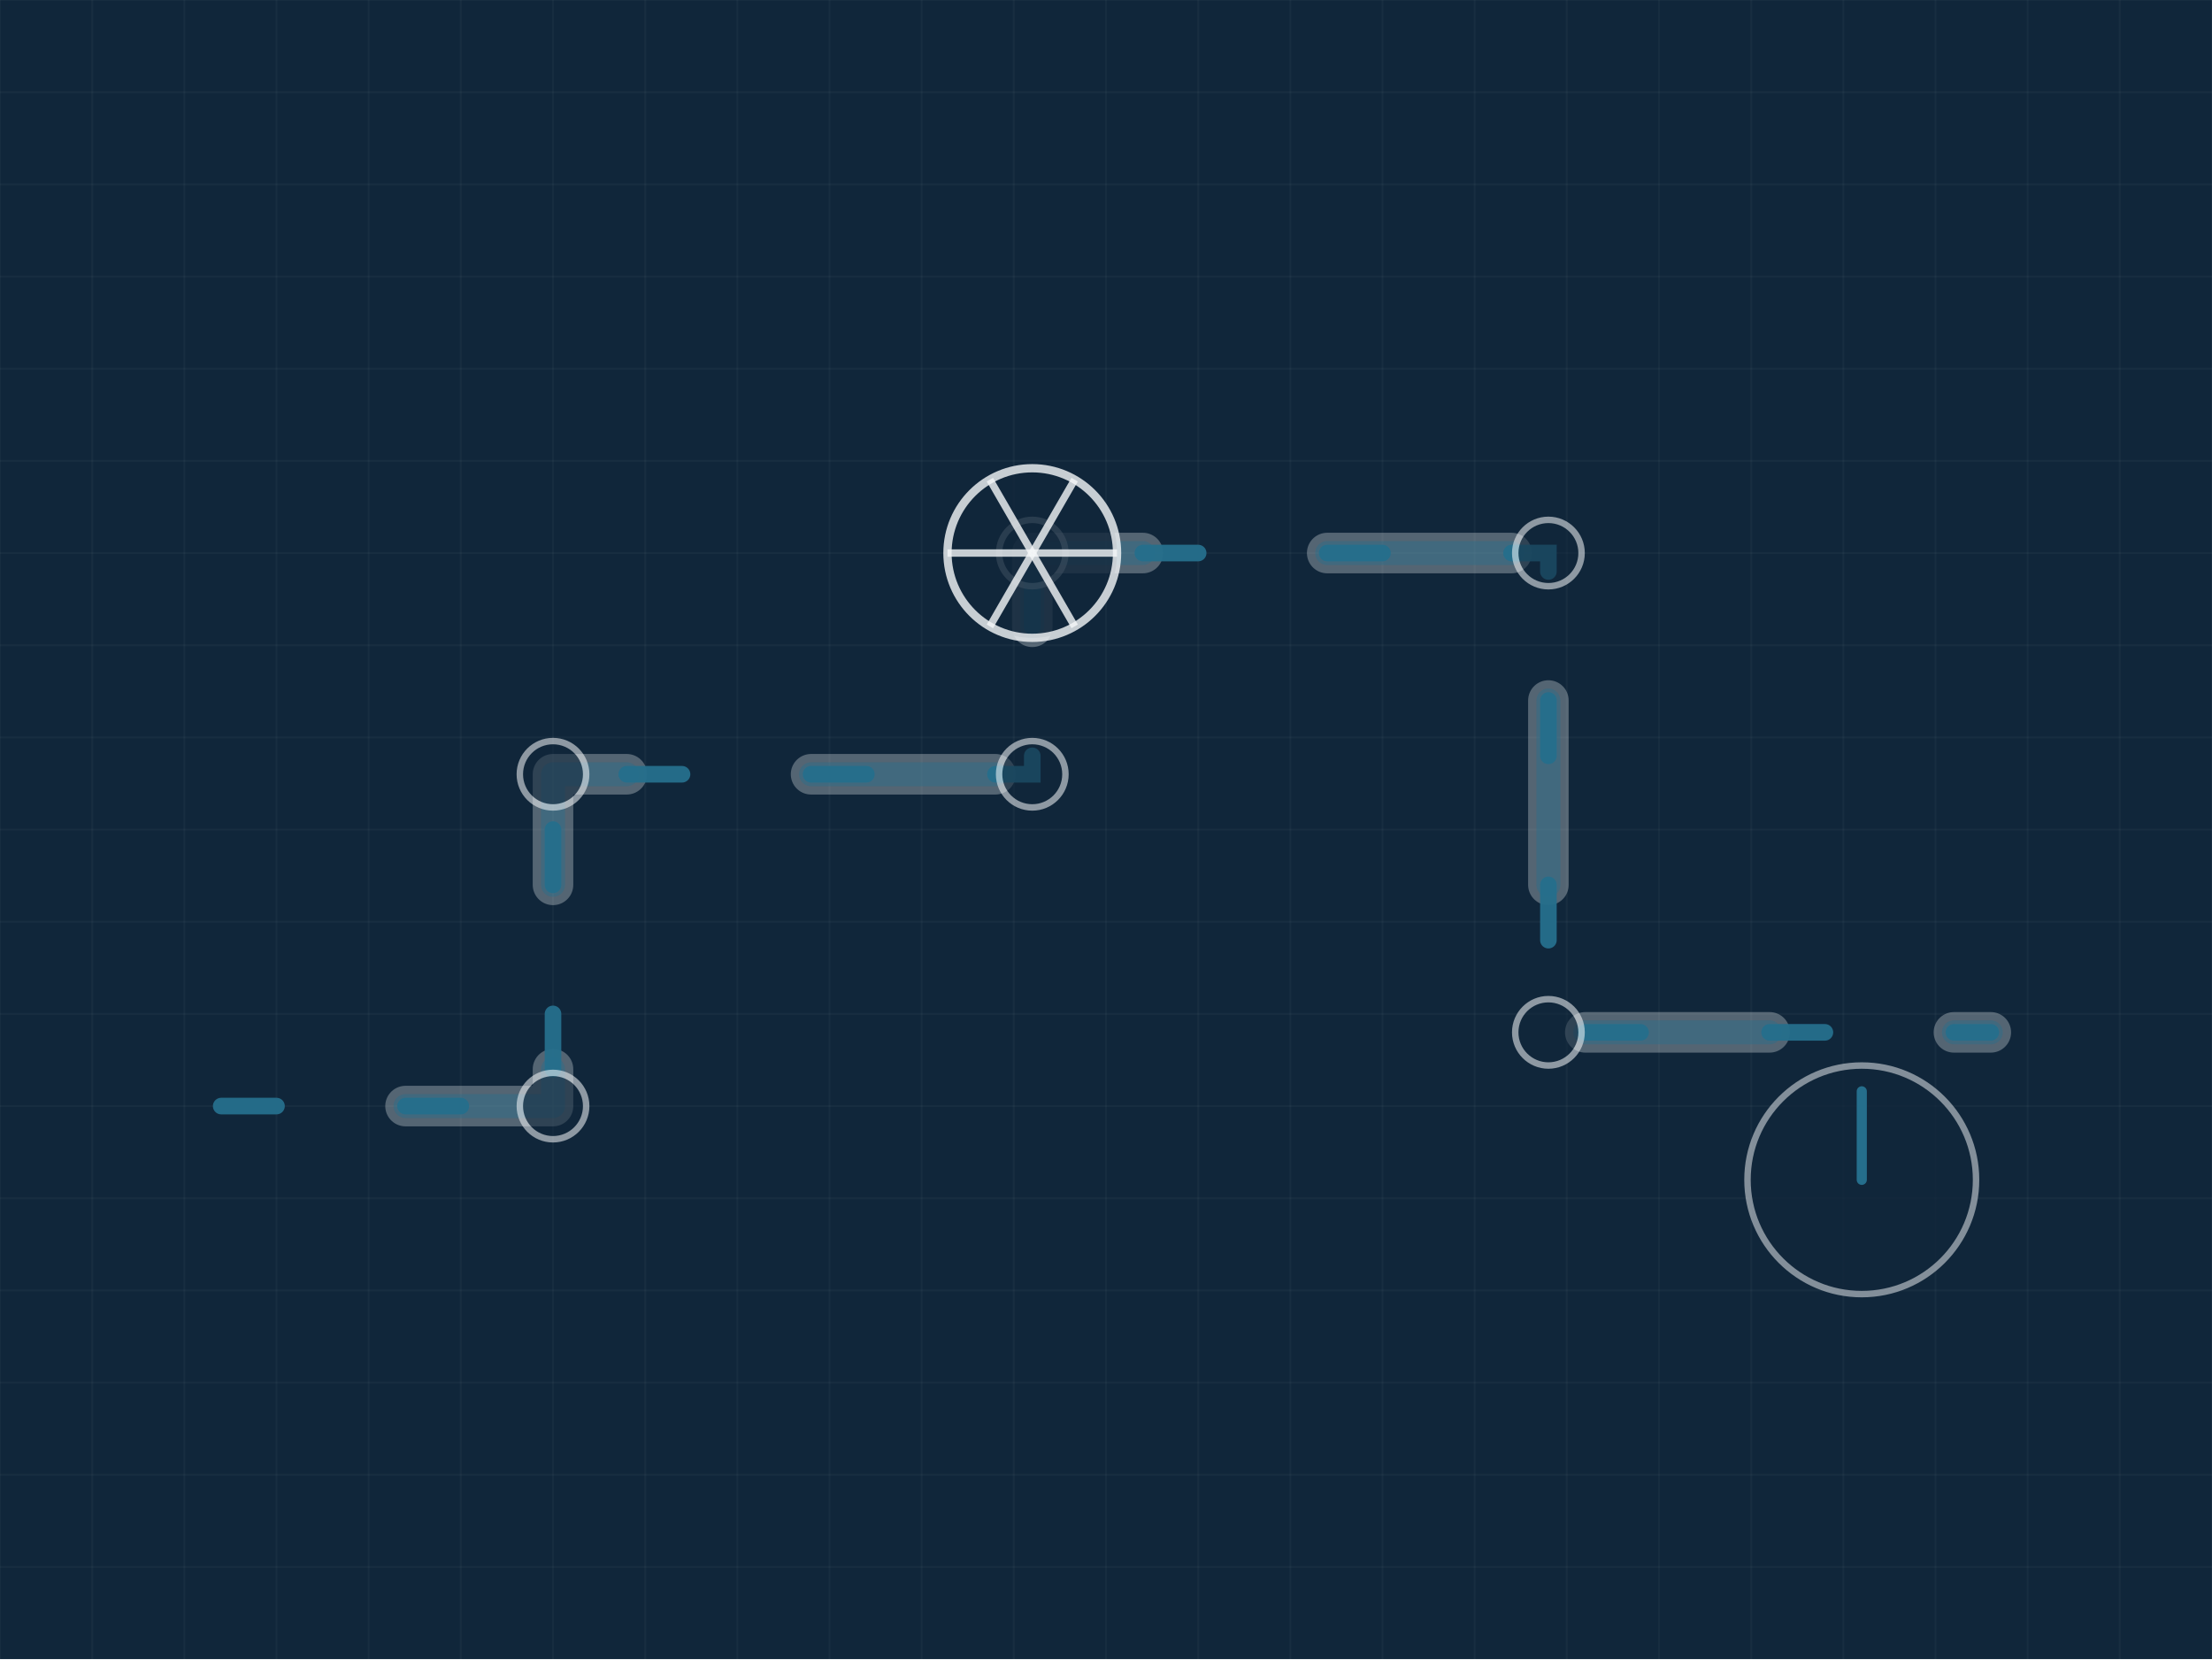
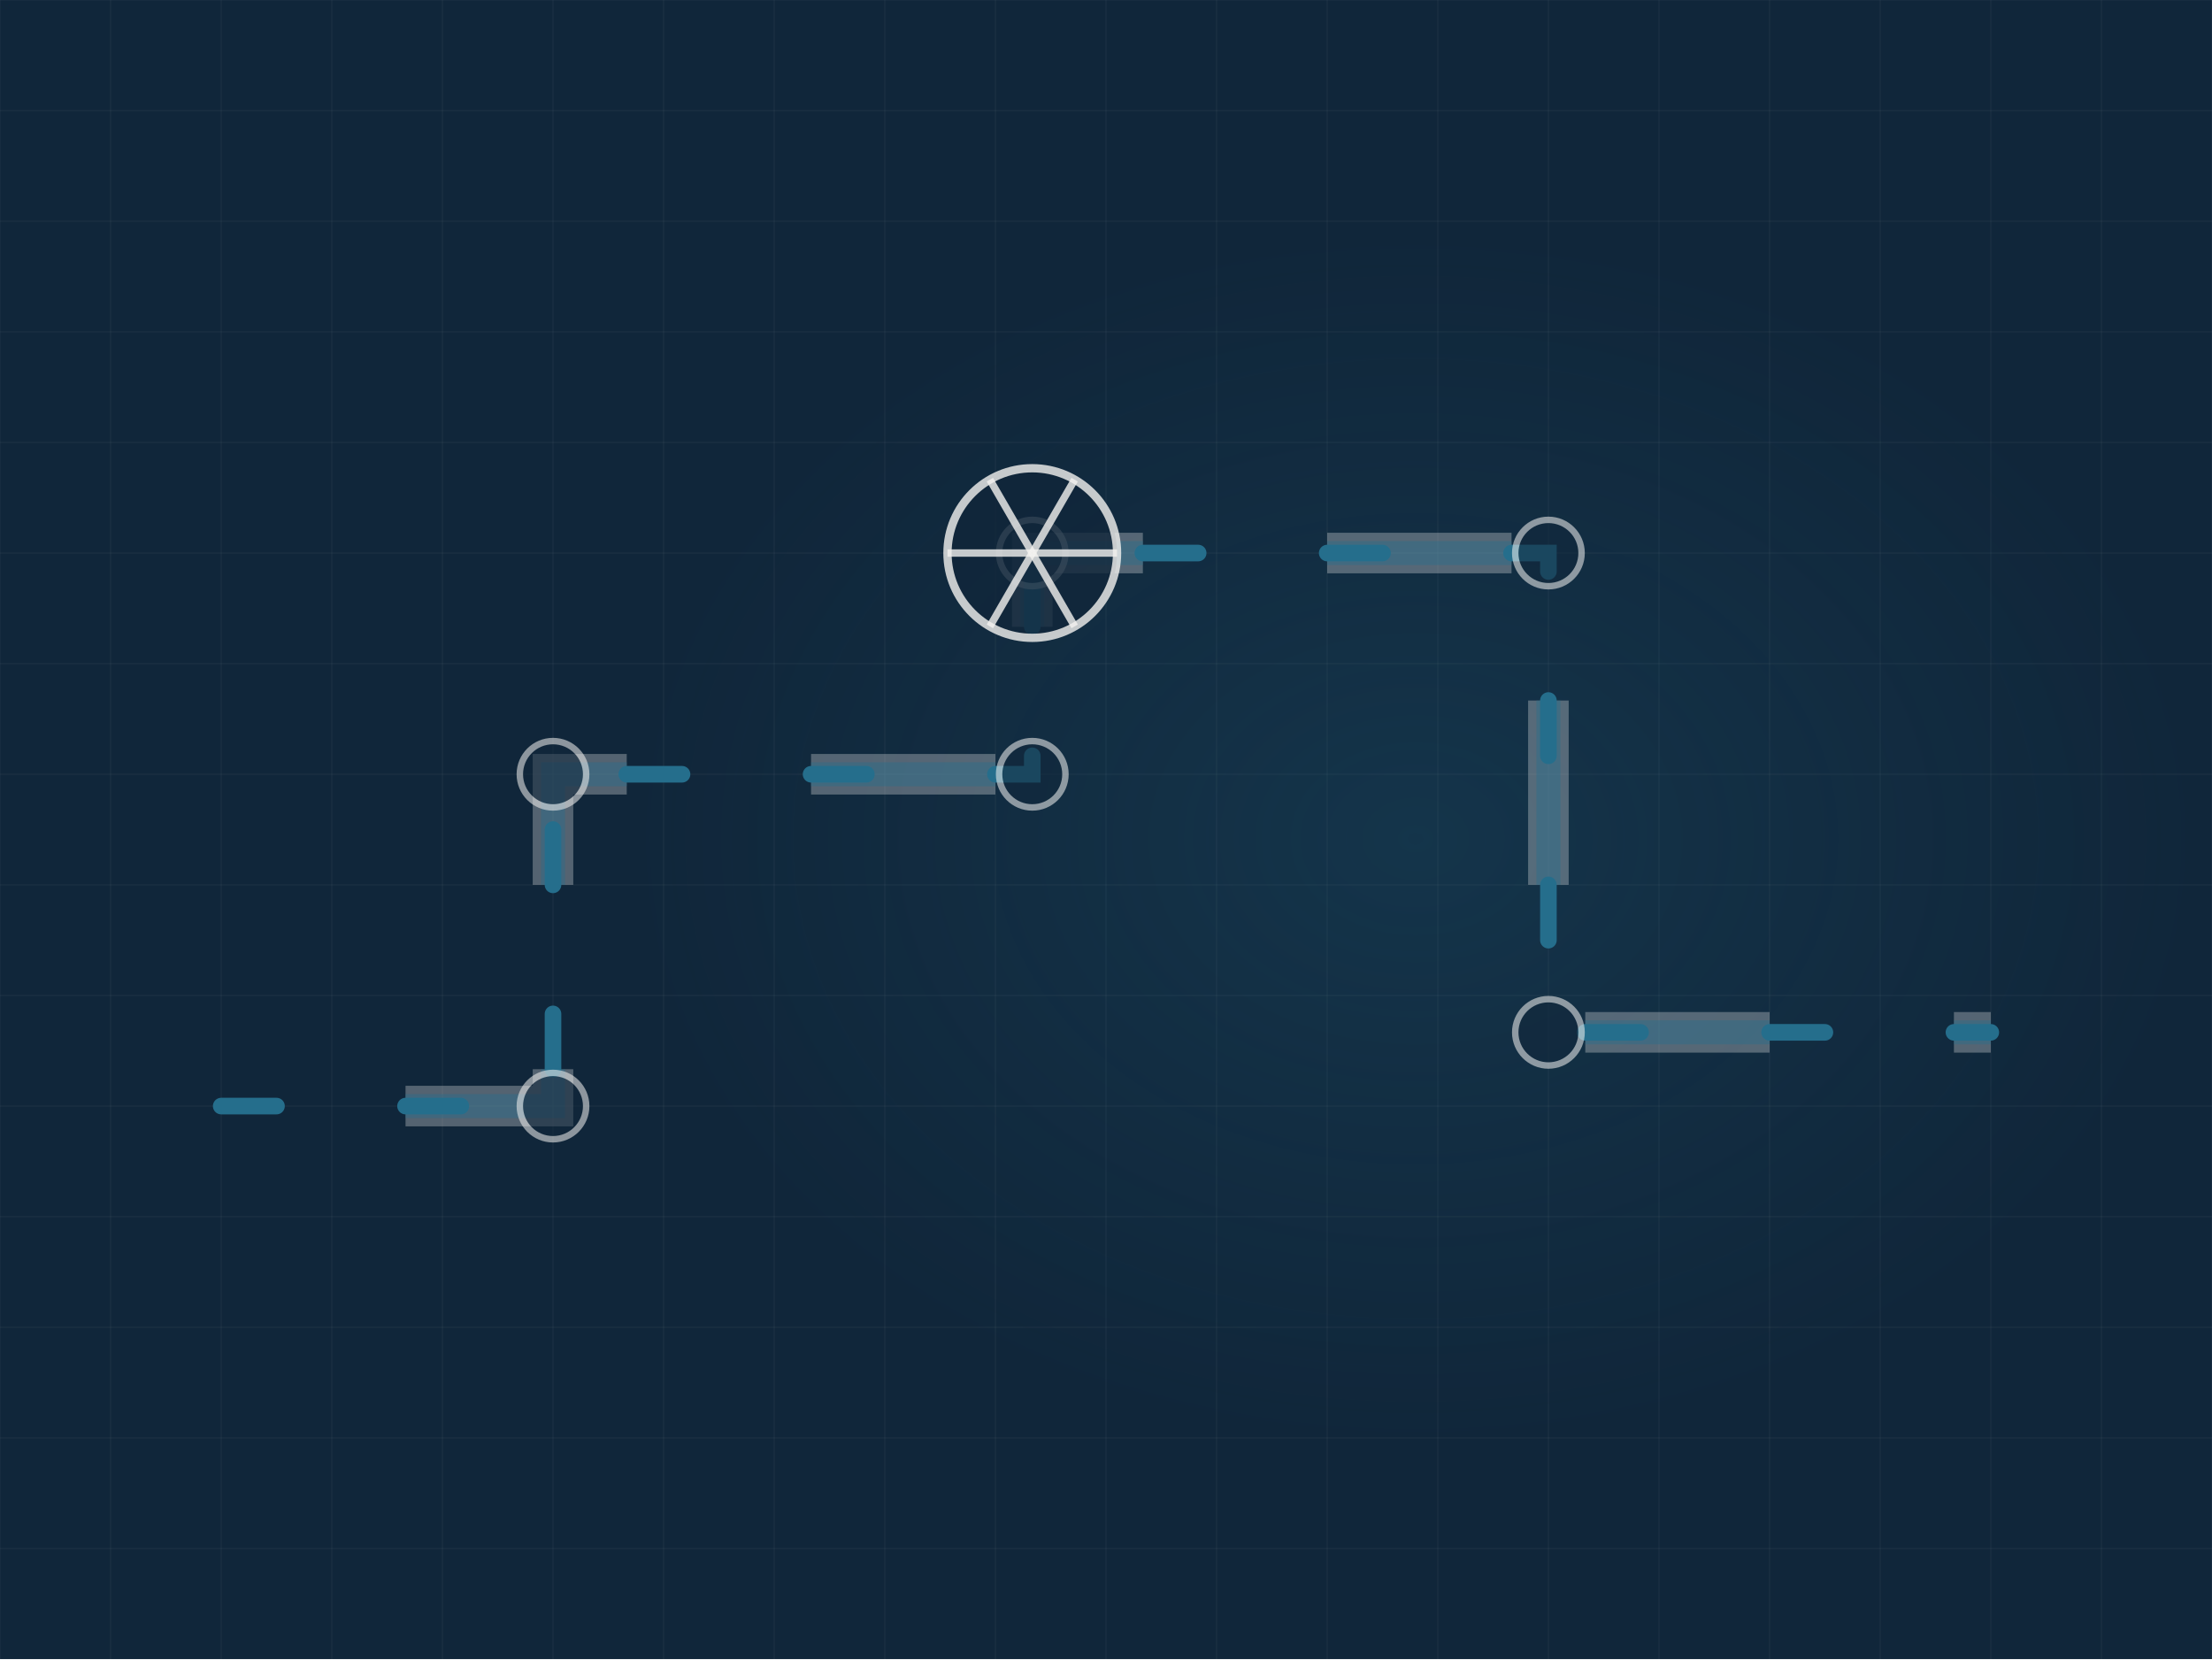
- <svg xmlns="http://www.w3.org/2000/svg" viewBox="0 0 1200 900" width="1200" height="900" role="img" aria-label="Pipe run with flow, valve and pressure gauge">
-   <defs />
-   <style>.dw{stroke-dasharray:100;stroke-dashoffset:100;animation:dw 11s ease-in-out infinite}@keyframes dw{0%{stroke-dashoffset:100}22%{stroke-dashoffset:0}84%{stroke-dashoffset:0;opacity:1}95%{stroke-dashoffset:0;opacity:0}100%{stroke-dashoffset:100;opacity:0}}.flow{animation:fl 2.2s linear infinite}@keyframes fl{0%{stroke-dashoffset:100}100%{stroke-dashoffset:0}}.valve{animation:vv 11s ease-in-out infinite;transform-origin:560px 300px}@keyframes vv{0%,20%{transform:translate(560px,300px) rotate(0deg)}45%{transform:translate(560px,300px) rotate(150deg)}100%{transform:translate(560px,300px) rotate(150deg)}}.needle{animation:nd 11s ease-in-out infinite;transform-origin:1010px 640px}@keyframes nd{0%,20%{transform:translate(1010px,640px) rotate(-115deg)}55%{transform:translate(1010px,640px) rotate(52deg)}85%{transform:translate(1010px,640px) rotate(46deg)}100%{transform:translate(1010px,640px) rotate(-115deg)}}@media (prefers-reduced-motion: reduce){*{animation:none!important}.dw{stroke-dashoffset:0!important}.fin{opacity:1!important}}</style>
+ <svg xmlns="http://www.w3.org/2000/svg" viewBox="0 0 1200 900" width="1200" height="900" role="img" aria-label="Plumbing run">
+   <defs>
+     <radialGradient id="glow">
+       <stop offset="0%" stop-color="#256e8c" stop-opacity=".20" />
+       <stop offset="100%" stop-color="#256e8c" stop-opacity="0" />
+     </radialGradient>
+   </defs>
+   <style>.dw{stroke-dasharray:100;stroke-dashoffset:100;animation:dw 10.57s ease-in-out infinite}@keyframes dw{0%{stroke-dashoffset:100}24%{stroke-dashoffset:0}84%{stroke-dashoffset:0;opacity:1}95%{stroke-dashoffset:0;opacity:0}100%{stroke-dashoffset:100;opacity:0}}.cur{animation:fl 2.31s linear infinite}@keyframes fl{0%{stroke-dashoffset:200}100%{stroke-dashoffset:0}}.valve{animation:vv 10.57s ease-in-out infinite;transform-origin:560px 300px}@keyframes vv{0%,20%{transform:translate(560px,300px) rotate(0deg)}45%{transform:translate(560px,300px) rotate(150deg)}100%{transform:translate(560px,300px) rotate(150deg)}}.st{opacity:0;animation:stg 10.57s ease-in-out infinite}@keyframes stg{0%,12%{opacity:0;transform:scale(.7)}30%{opacity:1;transform:scale(1)}84%{opacity:1}95%,100%{opacity:0}}@media (prefers-reduced-motion: reduce){*{animation:none!important}.dw{stroke-dashoffset:0!important}[class]{opacity:1!important}}</style>
  <rect width="1200" height="900" fill="#10263a" />
-   <line x1="0" y1="0" x2="0" y2="900" stroke="#f5f7f9" stroke-width="1" opacity="0.035" />
-   <line x1="50" y1="0" x2="50" y2="900" stroke="#f5f7f9" stroke-width="1" opacity="0.035" />
-   <line x1="100" y1="0" x2="100" y2="900" stroke="#f5f7f9" stroke-width="1" opacity="0.035" />
-   <line x1="150" y1="0" x2="150" y2="900" stroke="#f5f7f9" stroke-width="1" opacity="0.035" />
-   <line x1="200" y1="0" x2="200" y2="900" stroke="#f5f7f9" stroke-width="1" opacity="0.035" />
-   <line x1="250" y1="0" x2="250" y2="900" stroke="#f5f7f9" stroke-width="1" opacity="0.035" />
-   <line x1="300" y1="0" x2="300" y2="900" stroke="#f5f7f9" stroke-width="1" opacity="0.035" />
-   <line x1="350" y1="0" x2="350" y2="900" stroke="#f5f7f9" stroke-width="1" opacity="0.035" />
-   <line x1="400" y1="0" x2="400" y2="900" stroke="#f5f7f9" stroke-width="1" opacity="0.035" />
-   <line x1="450" y1="0" x2="450" y2="900" stroke="#f5f7f9" stroke-width="1" opacity="0.035" />
-   <line x1="500" y1="0" x2="500" y2="900" stroke="#f5f7f9" stroke-width="1" opacity="0.035" />
-   <line x1="550" y1="0" x2="550" y2="900" stroke="#f5f7f9" stroke-width="1" opacity="0.035" />
-   <line x1="600" y1="0" x2="600" y2="900" stroke="#f5f7f9" stroke-width="1" opacity="0.035" />
-   <line x1="650" y1="0" x2="650" y2="900" stroke="#f5f7f9" stroke-width="1" opacity="0.035" />
-   <line x1="700" y1="0" x2="700" y2="900" stroke="#f5f7f9" stroke-width="1" opacity="0.035" />
-   <line x1="750" y1="0" x2="750" y2="900" stroke="#f5f7f9" stroke-width="1" opacity="0.035" />
-   <line x1="800" y1="0" x2="800" y2="900" stroke="#f5f7f9" stroke-width="1" opacity="0.035" />
-   <line x1="850" y1="0" x2="850" y2="900" stroke="#f5f7f9" stroke-width="1" opacity="0.035" />
-   <line x1="900" y1="0" x2="900" y2="900" stroke="#f5f7f9" stroke-width="1" opacity="0.035" />
-   <line x1="950" y1="0" x2="950" y2="900" stroke="#f5f7f9" stroke-width="1" opacity="0.035" />
-   <line x1="1000" y1="0" x2="1000" y2="900" stroke="#f5f7f9" stroke-width="1" opacity="0.035" />
-   <line x1="1050" y1="0" x2="1050" y2="900" stroke="#f5f7f9" stroke-width="1" opacity="0.035" />
-   <line x1="1100" y1="0" x2="1100" y2="900" stroke="#f5f7f9" stroke-width="1" opacity="0.035" />
-   <line x1="1150" y1="0" x2="1150" y2="900" stroke="#f5f7f9" stroke-width="1" opacity="0.035" />
-   <line x1="1200" y1="0" x2="1200" y2="900" stroke="#f5f7f9" stroke-width="1" opacity="0.035" />
-   <line x1="0" y1="0" x2="1200" y2="0" stroke="#f5f7f9" stroke-width="1" opacity="0.035" />
-   <line x1="0" y1="50" x2="1200" y2="50" stroke="#f5f7f9" stroke-width="1" opacity="0.035" />
-   <line x1="0" y1="100" x2="1200" y2="100" stroke="#f5f7f9" stroke-width="1" opacity="0.035" />
-   <line x1="0" y1="150" x2="1200" y2="150" stroke="#f5f7f9" stroke-width="1" opacity="0.035" />
-   <line x1="0" y1="200" x2="1200" y2="200" stroke="#f5f7f9" stroke-width="1" opacity="0.035" />
-   <line x1="0" y1="250" x2="1200" y2="250" stroke="#f5f7f9" stroke-width="1" opacity="0.035" />
-   <line x1="0" y1="300" x2="1200" y2="300" stroke="#f5f7f9" stroke-width="1" opacity="0.035" />
-   <line x1="0" y1="350" x2="1200" y2="350" stroke="#f5f7f9" stroke-width="1" opacity="0.035" />
-   <line x1="0" y1="400" x2="1200" y2="400" stroke="#f5f7f9" stroke-width="1" opacity="0.035" />
-   <line x1="0" y1="450" x2="1200" y2="450" stroke="#f5f7f9" stroke-width="1" opacity="0.035" />
-   <line x1="0" y1="500" x2="1200" y2="500" stroke="#f5f7f9" stroke-width="1" opacity="0.035" />
-   <line x1="0" y1="550" x2="1200" y2="550" stroke="#f5f7f9" stroke-width="1" opacity="0.035" />
-   <line x1="0" y1="600" x2="1200" y2="600" stroke="#f5f7f9" stroke-width="1" opacity="0.035" />
-   <line x1="0" y1="650" x2="1200" y2="650" stroke="#f5f7f9" stroke-width="1" opacity="0.035" />
-   <line x1="0" y1="700" x2="1200" y2="700" stroke="#f5f7f9" stroke-width="1" opacity="0.035" />
-   <line x1="0" y1="750" x2="1200" y2="750" stroke="#f5f7f9" stroke-width="1" opacity="0.035" />
-   <line x1="0" y1="800" x2="1200" y2="800" stroke="#f5f7f9" stroke-width="1" opacity="0.035" />
-   <line x1="0" y1="850" x2="1200" y2="850" stroke="#f5f7f9" stroke-width="1" opacity="0.035" />
-   <line x1="0" y1="900" x2="1200" y2="900" stroke="#f5f7f9" stroke-width="1" opacity="0.035" />
-   <path class="dw" d="M120,600 L300,600 L300,420 L560,420 L560,300 L840,300 L840,560 L1080,560" pathLength="100" stroke="#f5f7f9" stroke-width="22" opacity="0.3" style="animation-delay:0.00s" fill="none" stroke-linecap="round" stroke-linejoin="round" />
-   <path class="dw" d="M120,600 L300,600 L300,420 L560,420 L560,300 L840,300 L840,560 L1080,560" pathLength="100" stroke="#256e8c" stroke-width="13" opacity="0.42" style="animation-delay:0.25s" fill="none" stroke-linecap="round" stroke-linejoin="round" />
-   <path class="flow" d="M120,600 L300,600 L300,420 L560,420 L560,300 L840,300 L840,560 L1080,560" fill="none" stroke="#256e8c" stroke-width="9" stroke-dasharray="30 70" stroke-linecap="round" opacity=".95" />
-   <circle cx="300" cy="600" r="18" fill="#10263a" stroke="#f5f7f9" stroke-width="3.5" opacity=".55" />
-   <circle cx="300" cy="420" r="18" fill="#10263a" stroke="#f5f7f9" stroke-width="3.5" opacity=".55" />
-   <circle cx="560" cy="420" r="18" fill="#10263a" stroke="#f5f7f9" stroke-width="3.5" opacity=".55" />
-   <circle cx="560" cy="300" r="18" fill="#10263a" stroke="#f5f7f9" stroke-width="3.5" opacity=".55" />
-   <circle cx="840" cy="300" r="18" fill="#10263a" stroke="#f5f7f9" stroke-width="3.5" opacity=".55" />
-   <circle cx="840" cy="560" r="18" fill="#10263a" stroke="#f5f7f9" stroke-width="3.5" opacity=".55" />
+   <line x1="0" y1="0" x2="0" y2="900" stroke="#f4f3f0" stroke-width="1" opacity=".028" />
+   <line x1="60" y1="0" x2="60" y2="900" stroke="#f4f3f0" stroke-width="1" opacity=".028" />
+   <line x1="120" y1="0" x2="120" y2="900" stroke="#f4f3f0" stroke-width="1" opacity=".028" />
+   <line x1="180" y1="0" x2="180" y2="900" stroke="#f4f3f0" stroke-width="1" opacity=".028" />
+   <line x1="240" y1="0" x2="240" y2="900" stroke="#f4f3f0" stroke-width="1" opacity=".028" />
+   <line x1="300" y1="0" x2="300" y2="900" stroke="#f4f3f0" stroke-width="1" opacity=".028" />
+   <line x1="360" y1="0" x2="360" y2="900" stroke="#f4f3f0" stroke-width="1" opacity=".028" />
+   <line x1="420" y1="0" x2="420" y2="900" stroke="#f4f3f0" stroke-width="1" opacity=".028" />
+   <line x1="480" y1="0" x2="480" y2="900" stroke="#f4f3f0" stroke-width="1" opacity=".028" />
+   <line x1="540" y1="0" x2="540" y2="900" stroke="#f4f3f0" stroke-width="1" opacity=".028" />
+   <line x1="600" y1="0" x2="600" y2="900" stroke="#f4f3f0" stroke-width="1" opacity=".028" />
+   <line x1="660" y1="0" x2="660" y2="900" stroke="#f4f3f0" stroke-width="1" opacity=".028" />
+   <line x1="720" y1="0" x2="720" y2="900" stroke="#f4f3f0" stroke-width="1" opacity=".028" />
+   <line x1="780" y1="0" x2="780" y2="900" stroke="#f4f3f0" stroke-width="1" opacity=".028" />
+   <line x1="840" y1="0" x2="840" y2="900" stroke="#f4f3f0" stroke-width="1" opacity=".028" />
+   <line x1="900" y1="0" x2="900" y2="900" stroke="#f4f3f0" stroke-width="1" opacity=".028" />
+   <line x1="960" y1="0" x2="960" y2="900" stroke="#f4f3f0" stroke-width="1" opacity=".028" />
+   <line x1="1020" y1="0" x2="1020" y2="900" stroke="#f4f3f0" stroke-width="1" opacity=".028" />
+   <line x1="1080" y1="0" x2="1080" y2="900" stroke="#f4f3f0" stroke-width="1" opacity=".028" />
+   <line x1="1140" y1="0" x2="1140" y2="900" stroke="#f4f3f0" stroke-width="1" opacity=".028" />
+   <line x1="1200" y1="0" x2="1200" y2="900" stroke="#f4f3f0" stroke-width="1" opacity=".028" />
+   <line x1="0" y1="0" x2="1200" y2="0" stroke="#f4f3f0" stroke-width="1" opacity=".028" />
+   <line x1="0" y1="60" x2="1200" y2="60" stroke="#f4f3f0" stroke-width="1" opacity=".028" />
+   <line x1="0" y1="120" x2="1200" y2="120" stroke="#f4f3f0" stroke-width="1" opacity=".028" />
+   <line x1="0" y1="180" x2="1200" y2="180" stroke="#f4f3f0" stroke-width="1" opacity=".028" />
+   <line x1="0" y1="240" x2="1200" y2="240" stroke="#f4f3f0" stroke-width="1" opacity=".028" />
+   <line x1="0" y1="300" x2="1200" y2="300" stroke="#f4f3f0" stroke-width="1" opacity=".028" />
+   <line x1="0" y1="360" x2="1200" y2="360" stroke="#f4f3f0" stroke-width="1" opacity=".028" />
+   <line x1="0" y1="420" x2="1200" y2="420" stroke="#f4f3f0" stroke-width="1" opacity=".028" />
+   <line x1="0" y1="480" x2="1200" y2="480" stroke="#f4f3f0" stroke-width="1" opacity=".028" />
+   <line x1="0" y1="540" x2="1200" y2="540" stroke="#f4f3f0" stroke-width="1" opacity=".028" />
+   <line x1="0" y1="600" x2="1200" y2="600" stroke="#f4f3f0" stroke-width="1" opacity=".028" />
+   <line x1="0" y1="660" x2="1200" y2="660" stroke="#f4f3f0" stroke-width="1" opacity=".028" />
+   <line x1="0" y1="720" x2="1200" y2="720" stroke="#f4f3f0" stroke-width="1" opacity=".028" />
+   <line x1="0" y1="780" x2="1200" y2="780" stroke="#f4f3f0" stroke-width="1" opacity=".028" />
+   <line x1="0" y1="840" x2="1200" y2="840" stroke="#f4f3f0" stroke-width="1" opacity=".028" />
+   <line x1="0" y1="900" x2="1200" y2="900" stroke="#f4f3f0" stroke-width="1" opacity=".028" />
+   <ellipse cx="768" cy="455" rx="430" ry="330" fill="url(#glow)" />
+   <path class="dw" d="M120,600 L300,600 L300,420 L560,420 L560,300 L840,300 L840,560 L1080,560" pathLength="100" stroke="#f4f3f0" stroke-width="22" opacity=".30" fill="none" style="animation-delay:0s" />
+   <path class="dw" d="M120,600 L300,600 L300,420 L560,420 L560,300 L840,300 L840,560 L1080,560" pathLength="100" stroke="#256e8c" stroke-width="13" opacity=".42" fill="none" style="animation-delay:.25s" />
+   <path class="cur" d="M120,600 L300,600 L300,420 L560,420 L560,300 L840,300 L840,560 L1080,560" fill="none" stroke="#256e8c" stroke-width="9" stroke-dasharray="30 70" stroke-linecap="round" />
+   <circle cx="300" cy="600" r="18" fill="#10263a" stroke="#f4f3f0" stroke-width="3.5" opacity=".55" />
+   <circle cx="300" cy="420" r="18" fill="#10263a" stroke="#f4f3f0" stroke-width="3.5" opacity=".55" />
+   <circle cx="560" cy="420" r="18" fill="#10263a" stroke="#f4f3f0" stroke-width="3.5" opacity=".55" />
+   <circle cx="560" cy="300" r="18" fill="#10263a" stroke="#f4f3f0" stroke-width="3.5" opacity=".55" />
+   <circle cx="840" cy="300" r="18" fill="#10263a" stroke="#f4f3f0" stroke-width="3.5" opacity=".55" />
+   <circle cx="840" cy="560" r="18" fill="#10263a" stroke="#f4f3f0" stroke-width="3.5" opacity=".55" />
  <g class="valve" transform="translate(560,300)">
    <circle r="46" fill="#10263a" opacity=".8" />
-     <circle r="46" fill="none" stroke="#f5f7f9" stroke-width="4.5" opacity=".8" />
-     <line x1="0" y1="0" x2="46.0" y2="0.0" stroke="#f5f7f9" stroke-width="4" opacity=".8" />
-     <line x1="0" y1="0" x2="23.0" y2="39.8" stroke="#f5f7f9" stroke-width="4" opacity=".8" />
-     <line x1="0" y1="0" x2="-23.0" y2="39.8" stroke="#f5f7f9" stroke-width="4" opacity=".8" />
-     <line x1="0" y1="0" x2="-46.0" y2="0.0" stroke="#f5f7f9" stroke-width="4" opacity=".8" />
-     <line x1="0" y1="0" x2="-23.0" y2="-39.8" stroke="#f5f7f9" stroke-width="4" opacity=".8" />
-     <line x1="0" y1="0" x2="23.0" y2="-39.8" stroke="#f5f7f9" stroke-width="4" opacity=".8" />
-   </g>
-   <circle cx="1010" cy="640" r="62" fill="#10263a" opacity=".75" />
-   <circle cx="1010" cy="640" r="62" fill="none" stroke="#f5f7f9" stroke-width="3.5" opacity=".5" />
-   <g class="needle" transform="translate(1010,640)">
-     <line x1="0" y1="0" x2="0" y2="-48" stroke="#256e8c" stroke-width="5.5" stroke-linecap="round" />
+     <circle r="46" fill="none" stroke="#f4f3f0" stroke-width="4.5" opacity=".8" />
+     <line x1="0" y1="0" x2="46.0" y2="0.0" stroke="#f4f3f0" stroke-width="4" opacity=".8" />
+     <line x1="0" y1="0" x2="23.0" y2="39.8" stroke="#f4f3f0" stroke-width="4" opacity=".8" />
+     <line x1="0" y1="0" x2="-23.0" y2="39.8" stroke="#f4f3f0" stroke-width="4" opacity=".8" />
+     <line x1="0" y1="0" x2="-46.0" y2="0.0" stroke="#f4f3f0" stroke-width="4" opacity=".8" />
+     <line x1="0" y1="0" x2="-23.0" y2="-39.8" stroke="#f4f3f0" stroke-width="4" opacity=".8" />
+     <line x1="0" y1="0" x2="23.0" y2="-39.8" stroke="#f4f3f0" stroke-width="4" opacity=".8" />
  </g>
</svg>
